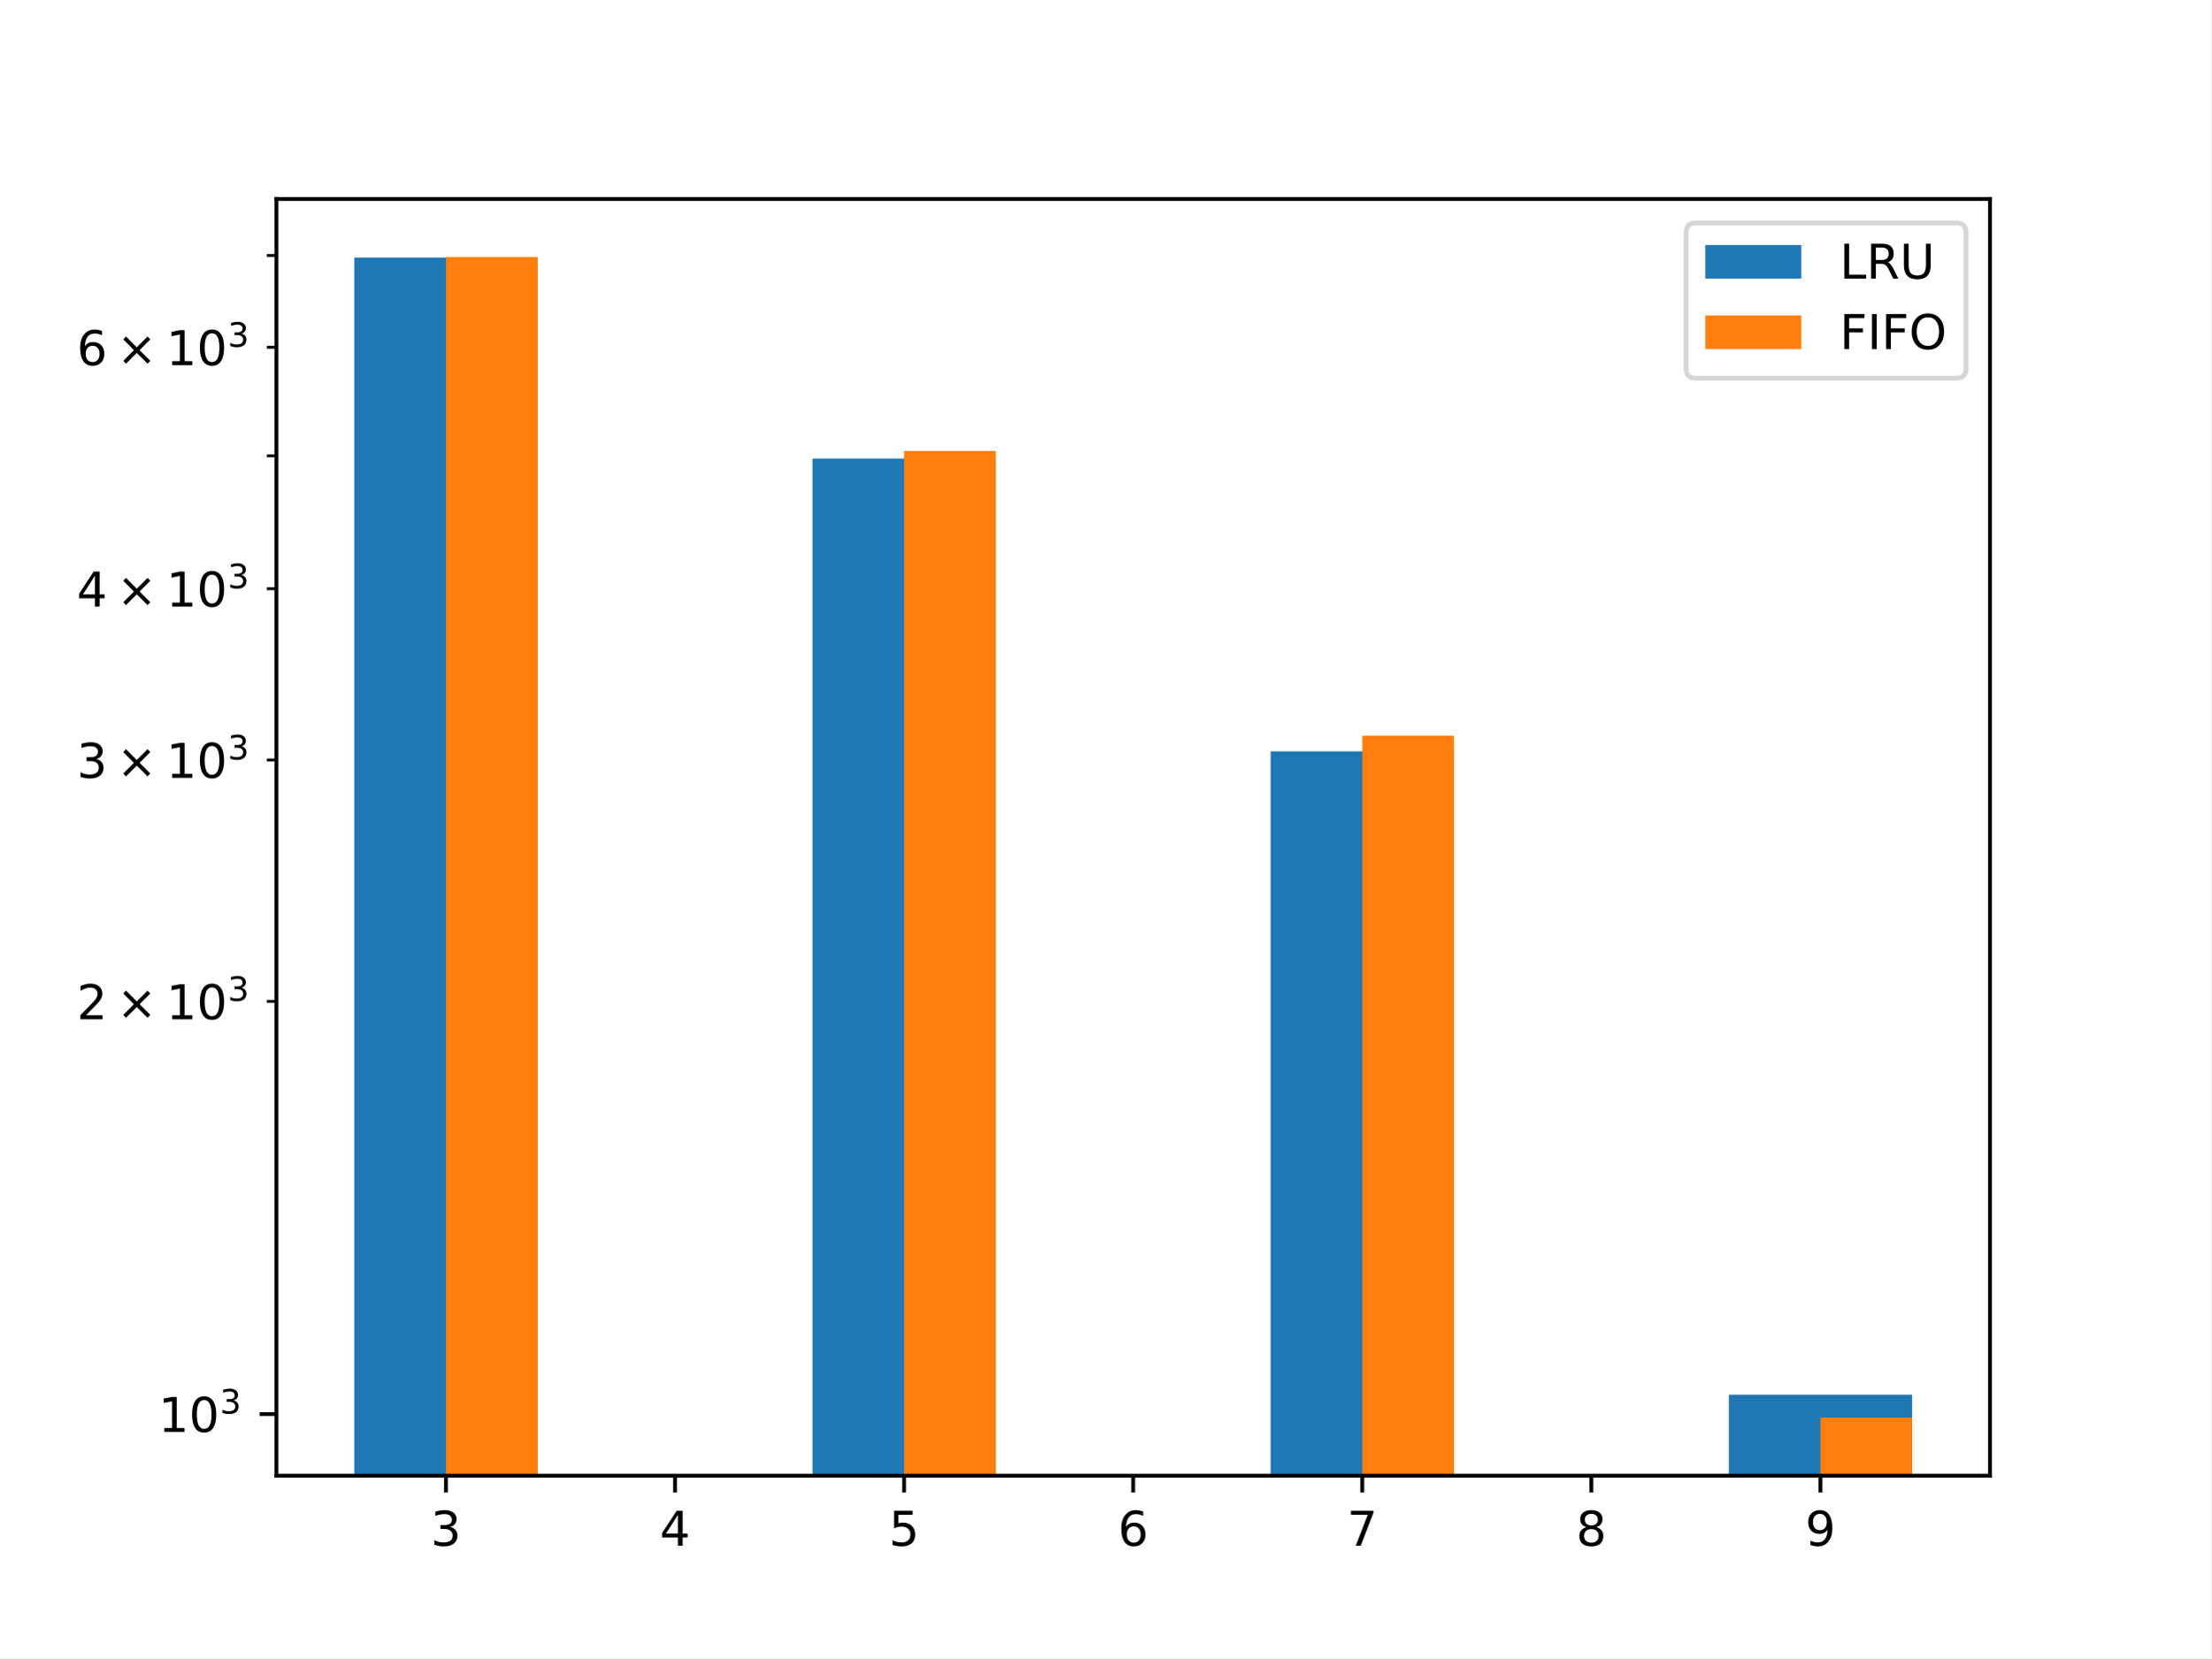
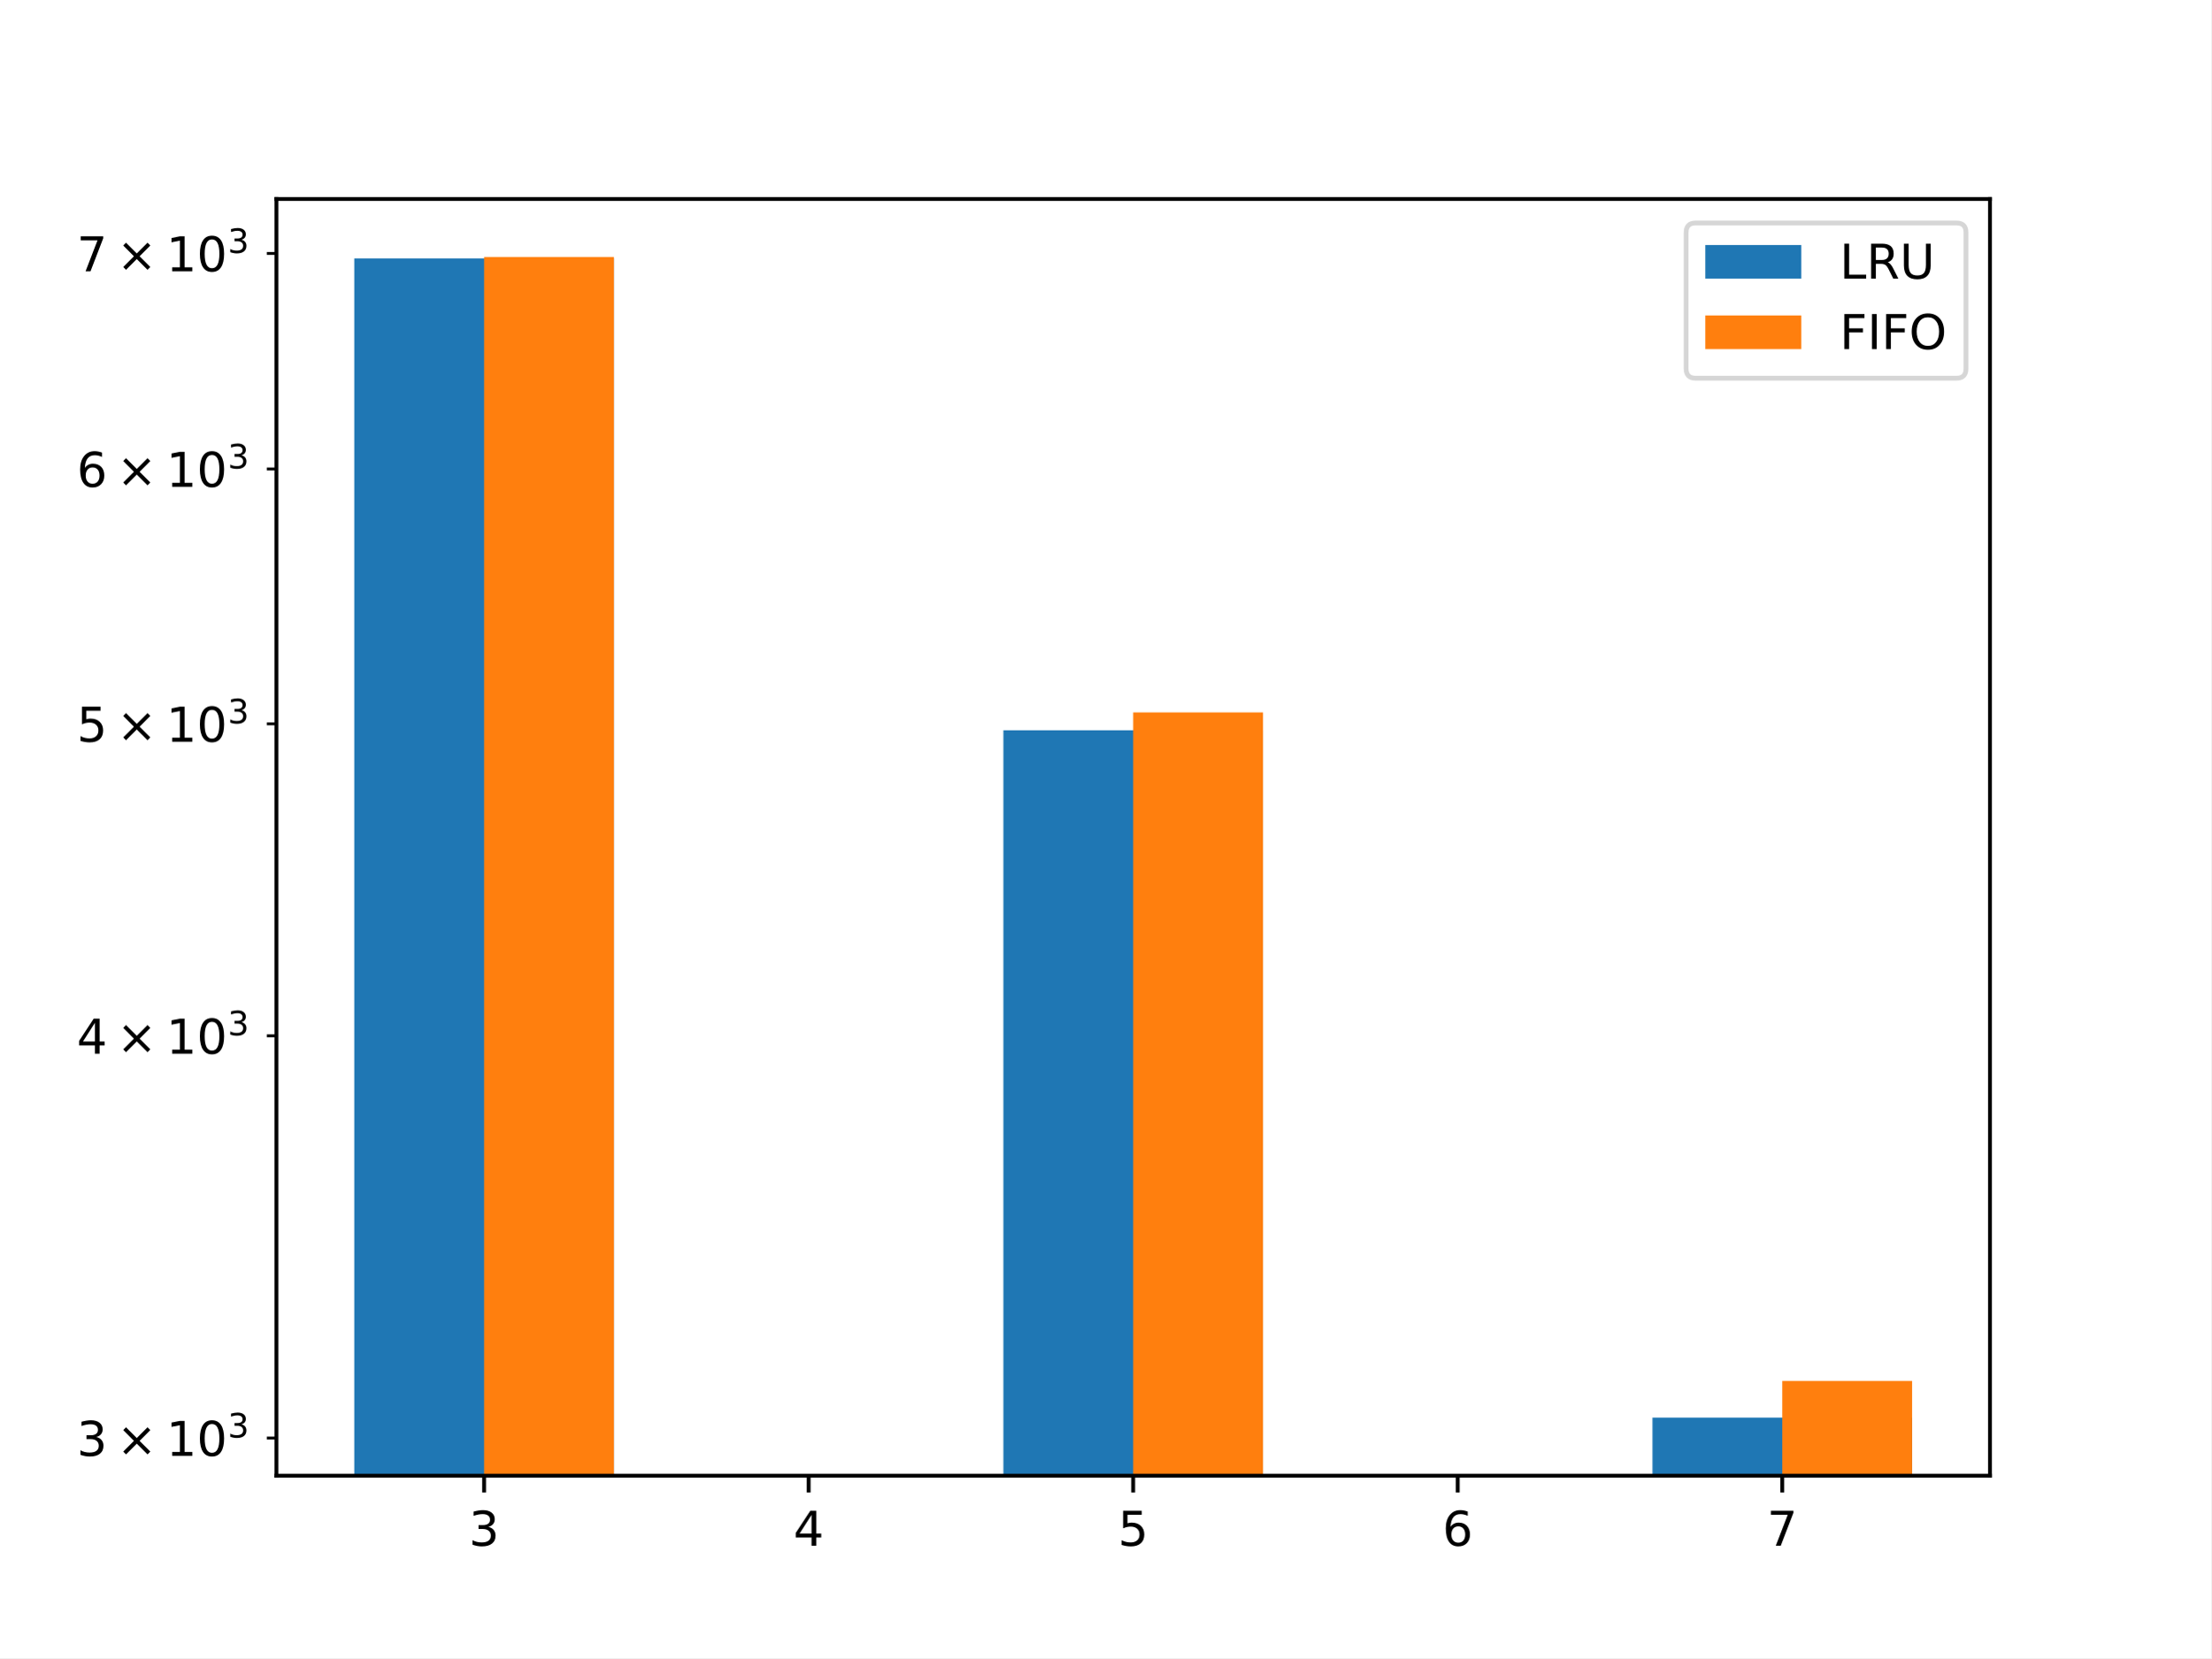
<svg xmlns="http://www.w3.org/2000/svg" xmlns:xlink="http://www.w3.org/1999/xlink" width="460.8pt" height="345.6pt" viewBox="0 0 460.8 345.6" version="1.1">
  <defs>
    <style type="text/css">*{stroke-linejoin: round; stroke-linecap: butt}</style>
  </defs>
  <g id="figure_1">
    <g id="patch_1">
      <path d="M 0 345.6  L 460.8 345.6  L 460.8 0  L 0 0  z " style="fill: #ffffff" />
    </g>
    <g id="axes_1">
      <g id="patch_2">
        <path d="M 57.6 307.584  L 414.72 307.584  L 414.72 41.472  L 57.6 41.472  z " style="fill: #ffffff" />
      </g>
      <g id="patch_3">
-         <path d="M 73.833 286909.003  L 112.027 286909.003  L 112.027 53.692  L 73.833 53.692  z " clip-path="url(#p9b99929dcf)" style="fill: #1f77b4" />
+         <path d="M 73.833 673635.338  L 127.942 673635.338  L 127.942 53.86  L 73.833 53.86  z " clip-path="url(#pc1f1034ddc)" style="fill: #1f77b4" />
      </g>
      <g id="patch_4">
-         <path d="M 169.319 286909.003  L 207.514 286909.003  L 207.514 95.578  L 169.319 95.578  z " clip-path="url(#p9b99929dcf)" style="fill: #1f77b4" />
+         <path d="M 209.105 673635.338  L 263.215 673635.338  L 263.215 152.214  L 209.105 152.214  z " clip-path="url(#pc1f1034ddc)" style="fill: #1f77b4" />
      </g>
      <g id="patch_5">
-         <path d="M 264.806 286909.003  L 303.001 286909.003  L 303.001 156.593  L 264.806 156.593  z " clip-path="url(#p9b99929dcf)" style="fill: #1f77b4" />
+         <path d="M 344.378 673635.338  L 398.487 673635.338  L 398.487 295.488  L 344.378 295.488  z " clip-path="url(#pc1f1034ddc)" style="fill: #1f77b4" />
      </g>
      <g id="patch_6">
-         <path d="M 360.293 286909.003  L 398.487 286909.003  L 398.487 290.712  L 360.293 290.712  z " clip-path="url(#p9b99929dcf)" style="fill: #1f77b4" />
+         <path d="M 100.887 673635.338  L 127.942 673635.338  L 127.942 53.568  L 100.887 53.568  z " clip-path="url(#pc1f1034ddc)" style="fill: #ff7f0e" />
      </g>
      <g id="patch_7">
-         <path d="M 92.93 286909.003  L 112.027 286909.003  L 112.027 53.568  L 92.93 53.568  z " clip-path="url(#p9b99929dcf)" style="fill: #ff7f0e" />
+         <path d="M 236.16 673635.338  L 263.215 673635.338  L 263.215 148.49  L 236.16 148.49  z " clip-path="url(#pc1f1034ddc)" style="fill: #ff7f0e" />
      </g>
      <g id="patch_8">
-         <path d="M 188.417 286909.003  L 207.514 286909.003  L 207.514 93.992  L 188.417 93.992  z " clip-path="url(#p9b99929dcf)" style="fill: #ff7f0e" />
-       </g>
-       <g id="patch_9">
-         <path d="M 283.903 286909.003  L 303.001 286909.003  L 303.001 153.334  L 283.903 153.334  z " clip-path="url(#p9b99929dcf)" style="fill: #ff7f0e" />
-       </g>
-       <g id="patch_10">
-         <path d="M 379.39 286909.003  L 398.487 286909.003  L 398.487 295.488  L 379.39 295.488  z " clip-path="url(#p9b99929dcf)" style="fill: #ff7f0e" />
+         <path d="M 371.433 673635.338  L 398.487 673635.338  L 398.487 287.835  L 371.433 287.835  z " clip-path="url(#pc1f1034ddc)" style="fill: #ff7f0e" />
      </g>
      <g id="matplotlib.axis_1">
        <g id="xtick_1">
          <g id="line2d_1">
            <defs>
-               <path id="m58595811fb" d="M 0 0  L 0 3.5  " style="stroke: #000000; stroke-width: 0.8" />
-             </defs>
-             <g>
-               <use xlink:href="#m58595811fb" x="92.93" y="307.584" style="stroke: #000000; stroke-width: 0.8" />
+               <path id="mb9aff87bb4" d="M 0 0  L 0 3.5  " style="stroke: #000000; stroke-width: 0.8" />
+             </defs>
+             <g>
+               <use xlink:href="#mb9aff87bb4" x="100.887" y="307.584" style="stroke: #000000; stroke-width: 0.8" />
            </g>
          </g>
          <g id="text_1">
-             <g transform="translate(89.7488 322.1824) scale(0.1 -0.1)">
+             <g transform="translate(97.70602 322.1824) scale(0.1 -0.1)">
              <defs>
                <path id="DejaVuSans-33" d="M 2597 2516  Q 3050 2419 3304 2112  Q 3559 1806 3559 1356  Q 3559 666 3084 287  Q 2609 -91 1734 -91  Q 1441 -91 1130 -33  Q 819 25 488 141  L 488 750  Q 750 597 1062 519  Q 1375 441 1716 441  Q 2309 441 2620 675  Q 2931 909 2931 1356  Q 2931 1769 2642 2001  Q 2353 2234 1838 2234  L 1294 2234  L 1294 2753  L 1863 2753  Q 2328 2753 2575 2939  Q 2822 3125 2822 3475  Q 2822 3834 2567 4026  Q 2313 4219 1838 4219  Q 1578 4219 1281 4162  Q 984 4106 628 3988  L 628 4550  Q 988 4650 1302 4700  Q 1616 4750 1894 4750  Q 2613 4750 3031 4423  Q 3450 4097 3450 3541  Q 3450 3153 3228 2886  Q 3006 2619 2597 2516  z " transform="scale(0.015625)" />
              </defs>
              <use xlink:href="#DejaVuSans-33" />
            </g>
          </g>
        </g>
        <g id="xtick_2">
          <g id="line2d_2">
            <g>
-               <use xlink:href="#m58595811fb" x="140.673" y="307.584" style="stroke: #000000; stroke-width: 0.8" />
+               <use xlink:href="#mb9aff87bb4" x="168.524" y="307.584" style="stroke: #000000; stroke-width: 0.8" />
            </g>
          </g>
          <g id="text_2">
-             <g transform="translate(137.4921 322.1824) scale(0.1 -0.1)">
+             <g transform="translate(165.3424 322.1824) scale(0.1 -0.1)">
              <defs>
                <path id="DejaVuSans-34" d="M 2419 4116  L 825 1625  L 2419 1625  L 2419 4116  z M 2253 4666  L 3047 4666  L 3047 1625  L 3713 1625  L 3713 1100  L 3047 1100  L 3047 0  L 2419 0  L 2419 1100  L 313 1100  L 313 1709  L 2253 4666  z " transform="scale(0.015625)" />
              </defs>
              <use xlink:href="#DejaVuSans-34" />
            </g>
          </g>
        </g>
        <g id="xtick_3">
          <g id="line2d_3">
            <g>
-               <use xlink:href="#m58595811fb" x="188.417" y="307.584" style="stroke: #000000; stroke-width: 0.8" />
+               <use xlink:href="#mb9aff87bb4" x="236.16" y="307.584" style="stroke: #000000; stroke-width: 0.8" />
            </g>
          </g>
          <g id="text_3">
-             <g transform="translate(185.2354 322.1824) scale(0.1 -0.1)">
+             <g transform="translate(232.9787 322.1824) scale(0.1 -0.1)">
              <defs>
                <path id="DejaVuSans-35" d="M 691 4666  L 3169 4666  L 3169 4134  L 1269 4134  L 1269 2991  Q 1406 3038 1543 3061  Q 1681 3084 1819 3084  Q 2600 3084 3056 2656  Q 3513 2228 3513 1497  Q 3513 744 3044 326  Q 2575 -91 1722 -91  Q 1428 -91 1123 -41  Q 819 9 494 109  L 494 744  Q 775 591 1075 516  Q 1375 441 1709 441  Q 2250 441 2565 725  Q 2881 1009 2881 1497  Q 2881 1984 2565 2268  Q 2250 2553 1709 2553  Q 1456 2553 1204 2497  Q 953 2441 691 2322  L 691 4666  z " transform="scale(0.015625)" />
              </defs>
              <use xlink:href="#DejaVuSans-35" />
            </g>
          </g>
        </g>
        <g id="xtick_4">
          <g id="line2d_4">
            <g>
-               <use xlink:href="#m58595811fb" x="236.16" y="307.584" style="stroke: #000000; stroke-width: 0.8" />
+               <use xlink:href="#mb9aff87bb4" x="303.796" y="307.584" style="stroke: #000000; stroke-width: 0.8" />
            </g>
          </g>
          <g id="text_4">
-             <g transform="translate(232.9787 322.1824) scale(0.1 -0.1)">
+             <g transform="translate(300.6151 322.1824) scale(0.1 -0.1)">
              <defs>
                <path id="DejaVuSans-36" d="M 2113 2584  Q 1688 2584 1439 2293  Q 1191 2003 1191 1497  Q 1191 994 1439 701  Q 1688 409 2113 409  Q 2538 409 2786 701  Q 3034 994 3034 1497  Q 3034 2003 2786 2293  Q 2538 2584 2113 2584  z M 3366 4563  L 3366 3988  Q 3128 4100 2886 4159  Q 2644 4219 2406 4219  Q 1781 4219 1451 3797  Q 1122 3375 1075 2522  Q 1259 2794 1537 2939  Q 1816 3084 2150 3084  Q 2853 3084 3261 2657  Q 3669 2231 3669 1497  Q 3669 778 3244 343  Q 2819 -91 2113 -91  Q 1303 -91 875 529  Q 447 1150 447 2328  Q 447 3434 972 4092  Q 1497 4750 2381 4750  Q 2619 4750 2861 4703  Q 3103 4656 3366 4563  z " transform="scale(0.015625)" />
              </defs>
              <use xlink:href="#DejaVuSans-36" />
            </g>
          </g>
        </g>
        <g id="xtick_5">
          <g id="line2d_5">
            <g>
-               <use xlink:href="#m58595811fb" x="283.903" y="307.584" style="stroke: #000000; stroke-width: 0.8" />
+               <use xlink:href="#mb9aff87bb4" x="371.433" y="307.584" style="stroke: #000000; stroke-width: 0.8" />
            </g>
          </g>
          <g id="text_5">
-             <g transform="translate(280.7221 322.1824) scale(0.1 -0.1)">
+             <g transform="translate(368.2515 322.1824) scale(0.1 -0.1)">
              <defs>
                <path id="DejaVuSans-37" d="M 525 4666  L 3525 4666  L 3525 4397  L 1831 0  L 1172 0  L 2766 4134  L 525 4134  L 525 4666  z " transform="scale(0.015625)" />
              </defs>
              <use xlink:href="#DejaVuSans-37" />
-             </g>
-           </g>
-         </g>
-         <g id="xtick_6">
-           <g id="line2d_6">
-             <g>
-               <use xlink:href="#m58595811fb" x="331.647" y="307.584" style="stroke: #000000; stroke-width: 0.8" />
-             </g>
-           </g>
-           <g id="text_6">
-             <g transform="translate(328.4654 322.1824) scale(0.1 -0.1)">
-               <defs>
-                 <path id="DejaVuSans-38" d="M 2034 2216  Q 1584 2216 1326 1975  Q 1069 1734 1069 1313  Q 1069 891 1326 650  Q 1584 409 2034 409  Q 2484 409 2743 651  Q 3003 894 3003 1313  Q 3003 1734 2745 1975  Q 2488 2216 2034 2216  z M 1403 2484  Q 997 2584 770 2862  Q 544 3141 544 3541  Q 544 4100 942 4425  Q 1341 4750 2034 4750  Q 2731 4750 3128 4425  Q 3525 4100 3525 3541  Q 3525 3141 3298 2862  Q 3072 2584 2669 2484  Q 3125 2378 3379 2068  Q 3634 1759 3634 1313  Q 3634 634 3220 271  Q 2806 -91 2034 -91  Q 1263 -91 848 271  Q 434 634 434 1313  Q 434 1759 690 2068  Q 947 2378 1403 2484  z M 1172 3481  Q 1172 3119 1398 2916  Q 1625 2713 2034 2713  Q 2441 2713 2670 2916  Q 2900 3119 2900 3481  Q 2900 3844 2670 4047  Q 2441 4250 2034 4250  Q 1625 4250 1398 4047  Q 1172 3844 1172 3481  z " transform="scale(0.015625)" />
-               </defs>
-               <use xlink:href="#DejaVuSans-38" />
-             </g>
-           </g>
-         </g>
-         <g id="xtick_7">
-           <g id="line2d_7">
-             <g>
-               <use xlink:href="#m58595811fb" x="379.39" y="307.584" style="stroke: #000000; stroke-width: 0.8" />
-             </g>
-           </g>
-           <g id="text_7">
-             <g transform="translate(376.2087 322.1824) scale(0.1 -0.1)">
-               <defs>
-                 <path id="DejaVuSans-39" d="M 703 97  L 703 672  Q 941 559 1184 500  Q 1428 441 1663 441  Q 2288 441 2617 861  Q 2947 1281 2994 2138  Q 2813 1869 2534 1725  Q 2256 1581 1919 1581  Q 1219 1581 811 2004  Q 403 2428 403 3163  Q 403 3881 828 4315  Q 1253 4750 1959 4750  Q 2769 4750 3195 4129  Q 3622 3509 3622 2328  Q 3622 1225 3098 567  Q 2575 -91 1691 -91  Q 1453 -91 1209 -44  Q 966 3 703 97  z M 1959 2075  Q 2384 2075 2632 2365  Q 2881 2656 2881 3163  Q 2881 3666 2632 3958  Q 2384 4250 1959 4250  Q 1534 4250 1286 3958  Q 1038 3666 1038 3163  Q 1038 2656 1286 2365  Q 1534 2075 1959 2075  z " transform="scale(0.015625)" />
-               </defs>
-               <use xlink:href="#DejaVuSans-39" />
            </g>
          </g>
        </g>
      </g>
      <g id="matplotlib.axis_2">
        <g id="ytick_1">
-           <g id="line2d_8">
-             <defs>
-               <path id="m3f0800db4f" d="M 0 0  L -3.5 0  " style="stroke: #000000; stroke-width: 0.8" />
-             </defs>
-             <g>
-               <use xlink:href="#m3f0800db4f" x="57.6" y="294.741" style="stroke: #000000; stroke-width: 0.8" />
-             </g>
-           </g>
-           <g id="text_8">
-             <g transform="translate(33 298.5404) scale(0.1 -0.1)">
-               <defs>
+           <g id="line2d_6">
+             <defs>
+               <path id="m98c459e27f" d="M 0 0  L -2 0  " style="stroke: #000000; stroke-width: 0.6" />
+             </defs>
+             <g>
+               <use xlink:href="#m98c459e27f" x="57.6" y="299.731" style="stroke: #000000; stroke-width: 0.6" />
+             </g>
+           </g>
+           <g id="text_6">
+             <g transform="translate(16 303.5302) scale(0.1 -0.1)">
+               <defs>
+                 <path id="DejaVuSans-d7" d="M 4488 3438  L 3059 2003  L 4488 575  L 4116 197  L 2681 1631  L 1247 197  L 878 575  L 2303 2003  L 878 3438  L 1247 3816  L 2681 2381  L 4116 3816  L 4488 3438  z " transform="scale(0.015625)" />
                <path id="DejaVuSans-31" d="M 794 531  L 1825 531  L 1825 4091  L 703 3866  L 703 4441  L 1819 4666  L 2450 4666  L 2450 531  L 3481 531  L 3481 0  L 794 0  L 794 531  z " transform="scale(0.015625)" />
                <path id="DejaVuSans-30" d="M 2034 4250  Q 1547 4250 1301 3770  Q 1056 3291 1056 2328  Q 1056 1369 1301 889  Q 1547 409 2034 409  Q 2525 409 2770 889  Q 3016 1369 3016 2328  Q 3016 3291 2770 3770  Q 2525 4250 2034 4250  z M 2034 4750  Q 2819 4750 3233 4129  Q 3647 3509 3647 2328  Q 3647 1150 3233 529  Q 2819 -91 2034 -91  Q 1250 -91 836 529  Q 422 1150 422 2328  Q 422 3509 836 4129  Q 1250 4750 2034 4750  z " transform="scale(0.015625)" />
              </defs>
-               <use xlink:href="#DejaVuSans-31" transform="translate(0 0.765625)" />
-               <use xlink:href="#DejaVuSans-30" transform="translate(63.62305 0.765625)" />
-               <use xlink:href="#DejaVuSans-33" transform="translate(128.2031 39.04688) scale(0.7)" />
+               <use xlink:href="#DejaVuSans-33" transform="translate(0 0.765625)" />
+               <use xlink:href="#DejaVuSans-d7" transform="translate(83.10547 0.765625)" />
+               <use xlink:href="#DejaVuSans-31" transform="translate(186.377 0.765625)" />
+               <use xlink:href="#DejaVuSans-30" transform="translate(250 0.765625)" />
+               <use xlink:href="#DejaVuSans-33" transform="translate(314.5801 39.04688) scale(0.7)" />
            </g>
          </g>
        </g>
        <g id="ytick_2">
+           <g id="line2d_7">
+             <g>
+               <use xlink:href="#m98c459e27f" x="57.6" y="215.897" style="stroke: #000000; stroke-width: 0.6" />
+             </g>
+           </g>
+           <g id="text_7">
+             <g transform="translate(16 219.696) scale(0.1 -0.1)">
+               <use xlink:href="#DejaVuSans-34" transform="translate(0 0.765625)" />
+               <use xlink:href="#DejaVuSans-d7" transform="translate(83.10547 0.765625)" />
+               <use xlink:href="#DejaVuSans-31" transform="translate(186.377 0.765625)" />
+               <use xlink:href="#DejaVuSans-30" transform="translate(250 0.765625)" />
+               <use xlink:href="#DejaVuSans-33" transform="translate(314.5801 39.04688) scale(0.7)" />
+             </g>
+           </g>
+         </g>
+         <g id="ytick_3">
+           <g id="line2d_8">
+             <g>
+               <use xlink:href="#m98c459e27f" x="57.6" y="150.87" style="stroke: #000000; stroke-width: 0.6" />
+             </g>
+           </g>
+           <g id="text_8">
+             <g transform="translate(16 154.6692) scale(0.1 -0.1)">
+               <use xlink:href="#DejaVuSans-35" transform="translate(0 0.765625)" />
+               <use xlink:href="#DejaVuSans-d7" transform="translate(83.10547 0.765625)" />
+               <use xlink:href="#DejaVuSans-31" transform="translate(186.377 0.765625)" />
+               <use xlink:href="#DejaVuSans-30" transform="translate(250 0.765625)" />
+               <use xlink:href="#DejaVuSans-33" transform="translate(314.5801 39.04688) scale(0.7)" />
+             </g>
+           </g>
+         </g>
+         <g id="ytick_4">
          <g id="line2d_9">
-             <defs>
-               <path id="m1061523eef" d="M 0 0  L -2 0  " style="stroke: #000000; stroke-width: 0.6" />
-             </defs>
-             <g>
-               <use xlink:href="#m1061523eef" x="57.6" y="208.72" style="stroke: #000000; stroke-width: 0.6" />
+             <g>
+               <use xlink:href="#m98c459e27f" x="57.6" y="97.739" style="stroke: #000000; stroke-width: 0.6" />
            </g>
          </g>
          <g id="text_9">
-             <g transform="translate(16 212.5189) scale(0.1 -0.1)">
-               <defs>
-                 <path id="DejaVuSans-32" d="M 1228 531  L 3431 531  L 3431 0  L 469 0  L 469 531  Q 828 903 1448 1529  Q 2069 2156 2228 2338  Q 2531 2678 2651 2914  Q 2772 3150 2772 3378  Q 2772 3750 2511 3984  Q 2250 4219 1831 4219  Q 1534 4219 1204 4116  Q 875 4013 500 3803  L 500 4441  Q 881 4594 1212 4672  Q 1544 4750 1819 4750  Q 2544 4750 2975 4387  Q 3406 4025 3406 3419  Q 3406 3131 3298 2873  Q 3191 2616 2906 2266  Q 2828 2175 2409 1742  Q 1991 1309 1228 531  z " transform="scale(0.015625)" />
-                 <path id="DejaVuSans-d7" d="M 4488 3438  L 3059 2003  L 4488 575  L 4116 197  L 2681 1631  L 1247 197  L 878 575  L 2303 2003  L 878 3438  L 1247 3816  L 2681 2381  L 4116 3816  L 4488 3438  z " transform="scale(0.015625)" />
-               </defs>
-               <use xlink:href="#DejaVuSans-32" transform="translate(0 0.765625)" />
-               <use xlink:href="#DejaVuSans-d7" transform="translate(83.10547 0.765625)" />
-               <use xlink:href="#DejaVuSans-31" transform="translate(186.377 0.765625)" />
-               <use xlink:href="#DejaVuSans-30" transform="translate(250 0.765625)" />
-               <use xlink:href="#DejaVuSans-33" transform="translate(314.5801 39.04688) scale(0.7)" />
-             </g>
-           </g>
-         </g>
-         <g id="ytick_3">
+             <g transform="translate(16 101.5384) scale(0.1 -0.1)">
+               <use xlink:href="#DejaVuSans-36" transform="translate(0 0.765625)" />
+               <use xlink:href="#DejaVuSans-d7" transform="translate(83.10547 0.765625)" />
+               <use xlink:href="#DejaVuSans-31" transform="translate(186.377 0.765625)" />
+               <use xlink:href="#DejaVuSans-30" transform="translate(250 0.765625)" />
+               <use xlink:href="#DejaVuSans-33" transform="translate(314.5801 39.04688) scale(0.7)" />
+             </g>
+           </g>
+         </g>
+         <g id="ytick_5">
          <g id="line2d_10">
            <g>
-               <use xlink:href="#m1061523eef" x="57.6" y="158.4" style="stroke: #000000; stroke-width: 0.6" />
+               <use xlink:href="#m98c459e27f" x="57.6" y="52.818" style="stroke: #000000; stroke-width: 0.6" />
            </g>
          </g>
          <g id="text_10">
-             <g transform="translate(16 162.1996) scale(0.1 -0.1)">
-               <use xlink:href="#DejaVuSans-33" transform="translate(0 0.765625)" />
-               <use xlink:href="#DejaVuSans-d7" transform="translate(83.10547 0.765625)" />
-               <use xlink:href="#DejaVuSans-31" transform="translate(186.377 0.765625)" />
-               <use xlink:href="#DejaVuSans-30" transform="translate(250 0.765625)" />
-               <use xlink:href="#DejaVuSans-33" transform="translate(314.5801 39.04688) scale(0.7)" />
-             </g>
-           </g>
-         </g>
-         <g id="ytick_4">
-           <g id="line2d_11">
-             <g>
-               <use xlink:href="#m1061523eef" x="57.6" y="122.698" style="stroke: #000000; stroke-width: 0.6" />
-             </g>
-           </g>
-           <g id="text_11">
-             <g transform="translate(16 126.4975) scale(0.1 -0.1)">
-               <use xlink:href="#DejaVuSans-34" transform="translate(0 0.765625)" />
-               <use xlink:href="#DejaVuSans-d7" transform="translate(83.10547 0.765625)" />
-               <use xlink:href="#DejaVuSans-31" transform="translate(186.377 0.765625)" />
-               <use xlink:href="#DejaVuSans-30" transform="translate(250 0.765625)" />
-               <use xlink:href="#DejaVuSans-33" transform="translate(314.5801 39.04688) scale(0.7)" />
-             </g>
-           </g>
-         </g>
-         <g id="ytick_5">
-           <g id="line2d_12">
-             <g>
-               <use xlink:href="#m1061523eef" x="57.6" y="95.006" style="stroke: #000000; stroke-width: 0.6" />
-             </g>
-           </g>
-         </g>
-         <g id="ytick_6">
-           <g id="line2d_13">
-             <g>
-               <use xlink:href="#m1061523eef" x="57.6" y="72.379" style="stroke: #000000; stroke-width: 0.6" />
-             </g>
-           </g>
-           <g id="text_12">
-             <g transform="translate(16 76.1782) scale(0.1 -0.1)">
-               <use xlink:href="#DejaVuSans-36" transform="translate(0 0.765625)" />
-               <use xlink:href="#DejaVuSans-d7" transform="translate(83.10547 0.765625)" />
-               <use xlink:href="#DejaVuSans-31" transform="translate(186.377 0.765625)" />
-               <use xlink:href="#DejaVuSans-30" transform="translate(250 0.765625)" />
-               <use xlink:href="#DejaVuSans-33" transform="translate(314.5801 39.04688) scale(0.7)" />
-             </g>
-           </g>
-         </g>
-         <g id="ytick_7">
-           <g id="line2d_14">
-             <g>
-               <use xlink:href="#m1061523eef" x="57.6" y="53.248" style="stroke: #000000; stroke-width: 0.6" />
-             </g>
-           </g>
-         </g>
+             <g transform="translate(16 56.61691) scale(0.1 -0.1)">
+               <use xlink:href="#DejaVuSans-37" transform="translate(0 0.765625)" />
+               <use xlink:href="#DejaVuSans-d7" transform="translate(83.10547 0.765625)" />
+               <use xlink:href="#DejaVuSans-31" transform="translate(186.377 0.765625)" />
+               <use xlink:href="#DejaVuSans-30" transform="translate(250 0.765625)" />
+               <use xlink:href="#DejaVuSans-33" transform="translate(314.5801 39.04688) scale(0.7)" />
+             </g>
+           </g>
+         </g>
+       </g>
+       <g id="patch_9">
+         <path d="M 57.6 307.584  L 57.6 41.472  " style="fill: none; stroke: #000000; stroke-width: 0.8; stroke-linejoin: miter; stroke-linecap: square" />
+       </g>
+       <g id="patch_10">
+         <path d="M 414.72 307.584  L 414.72 41.472  " style="fill: none; stroke: #000000; stroke-width: 0.8; stroke-linejoin: miter; stroke-linecap: square" />
      </g>
      <g id="patch_11">
-         <path d="M 57.6 307.584  L 57.6 41.472  " style="fill: none; stroke: #000000; stroke-width: 0.8; stroke-linejoin: miter; stroke-linecap: square" />
+         <path d="M 57.6 307.584  L 414.72 307.584  " style="fill: none; stroke: #000000; stroke-width: 0.8; stroke-linejoin: miter; stroke-linecap: square" />
      </g>
      <g id="patch_12">
-         <path d="M 414.72 307.584  L 414.72 41.472  " style="fill: none; stroke: #000000; stroke-width: 0.8; stroke-linejoin: miter; stroke-linecap: square" />
-       </g>
-       <g id="patch_13">
-         <path d="M 57.6 307.584  L 414.72 307.584  " style="fill: none; stroke: #000000; stroke-width: 0.8; stroke-linejoin: miter; stroke-linecap: square" />
-       </g>
-       <g id="patch_14">
        <path d="M 57.6 41.472  L 414.72 41.472  " style="fill: none; stroke: #000000; stroke-width: 0.8; stroke-linejoin: miter; stroke-linecap: square" />
      </g>
      <g id="legend_1">
-         <g id="patch_15">
+         <g id="patch_13">
          <path d="M 353.395 78.828  L 407.72 78.828  Q 409.72 78.828 409.72 76.828  L 409.72 48.472  Q 409.72 46.472 407.72 46.472  L 353.395 46.472  Q 351.395 46.472 351.395 48.472  L 351.395 76.828  Q 351.395 78.828 353.395 78.828  z " style="fill: #ffffff; opacity: 0.8; stroke: #cccccc; stroke-linejoin: miter" />
        </g>
-         <g id="patch_16">
+         <g id="patch_14">
          <path d="M 355.395 58.07  L 375.395 58.07  L 375.395 51.07  L 355.395 51.07  z " style="fill: #1f77b4" />
        </g>
-         <g id="text_13">
+         <g id="text_11">
          <g transform="translate(383.395 58.07044) scale(0.1 -0.1)">
            <defs>
              <path id="DejaVuSans-4c" d="M 628 4666  L 1259 4666  L 1259 531  L 3531 531  L 3531 0  L 628 0  L 628 4666  z " transform="scale(0.015625)" />
              <path id="DejaVuSans-52" d="M 2841 2188  Q 3044 2119 3236 1894  Q 3428 1669 3622 1275  L 4263 0  L 3584 0  L 2988 1197  Q 2756 1666 2539 1819  Q 2322 1972 1947 1972  L 1259 1972  L 1259 0  L 628 0  L 628 4666  L 2053 4666  Q 2853 4666 3247 4331  Q 3641 3997 3641 3322  Q 3641 2881 3436 2590  Q 3231 2300 2841 2188  z M 1259 4147  L 1259 2491  L 2053 2491  Q 2509 2491 2742 2702  Q 2975 2913 2975 3322  Q 2975 3731 2742 3939  Q 2509 4147 2053 4147  L 1259 4147  z " transform="scale(0.015625)" />
              <path id="DejaVuSans-55" d="M 556 4666  L 1191 4666  L 1191 1831  Q 1191 1081 1462 751  Q 1734 422 2344 422  Q 2950 422 3222 751  Q 3494 1081 3494 1831  L 3494 4666  L 4128 4666  L 4128 1753  Q 4128 841 3676 375  Q 3225 -91 2344 -91  Q 1459 -91 1007 375  Q 556 841 556 1753  L 556 4666  z " transform="scale(0.015625)" />
            </defs>
            <use xlink:href="#DejaVuSans-4c" />
            <use xlink:href="#DejaVuSans-52" x="55.713" />
            <use xlink:href="#DejaVuSans-55" x="125.195" />
          </g>
        </g>
-         <g id="patch_17">
+         <g id="patch_15">
          <path d="M 355.395 72.749  L 375.395 72.749  L 375.395 65.749  L 355.395 65.749  z " style="fill: #ff7f0e" />
        </g>
-         <g id="text_14">
+         <g id="text_12">
          <g transform="translate(383.395 72.74856) scale(0.1 -0.1)">
            <defs>
              <path id="DejaVuSans-46" d="M 628 4666  L 3309 4666  L 3309 4134  L 1259 4134  L 1259 2759  L 3109 2759  L 3109 2228  L 1259 2228  L 1259 0  L 628 0  L 628 4666  z " transform="scale(0.015625)" />
              <path id="DejaVuSans-49" d="M 628 4666  L 1259 4666  L 1259 0  L 628 0  L 628 4666  z " transform="scale(0.015625)" />
              <path id="DejaVuSans-4f" d="M 2522 4238  Q 1834 4238 1429 3725  Q 1025 3213 1025 2328  Q 1025 1447 1429 934  Q 1834 422 2522 422  Q 3209 422 3611 934  Q 4013 1447 4013 2328  Q 4013 3213 3611 3725  Q 3209 4238 2522 4238  z M 2522 4750  Q 3503 4750 4090 4092  Q 4678 3434 4678 2328  Q 4678 1225 4090 567  Q 3503 -91 2522 -91  Q 1538 -91 948 565  Q 359 1222 359 2328  Q 359 3434 948 4092  Q 1538 4750 2522 4750  z " transform="scale(0.015625)" />
            </defs>
            <use xlink:href="#DejaVuSans-46" />
            <use xlink:href="#DejaVuSans-49" x="57.52" />
            <use xlink:href="#DejaVuSans-46" x="87.012" />
            <use xlink:href="#DejaVuSans-4f" x="144.531" />
          </g>
        </g>
      </g>
    </g>
  </g>
  <defs>
-     <clipPath id="p9b99929dcf">
+     <clipPath id="pc1f1034ddc">
      <rect x="57.6" y="41.472" width="357.12" height="266.112" />
    </clipPath>
  </defs>
</svg>
